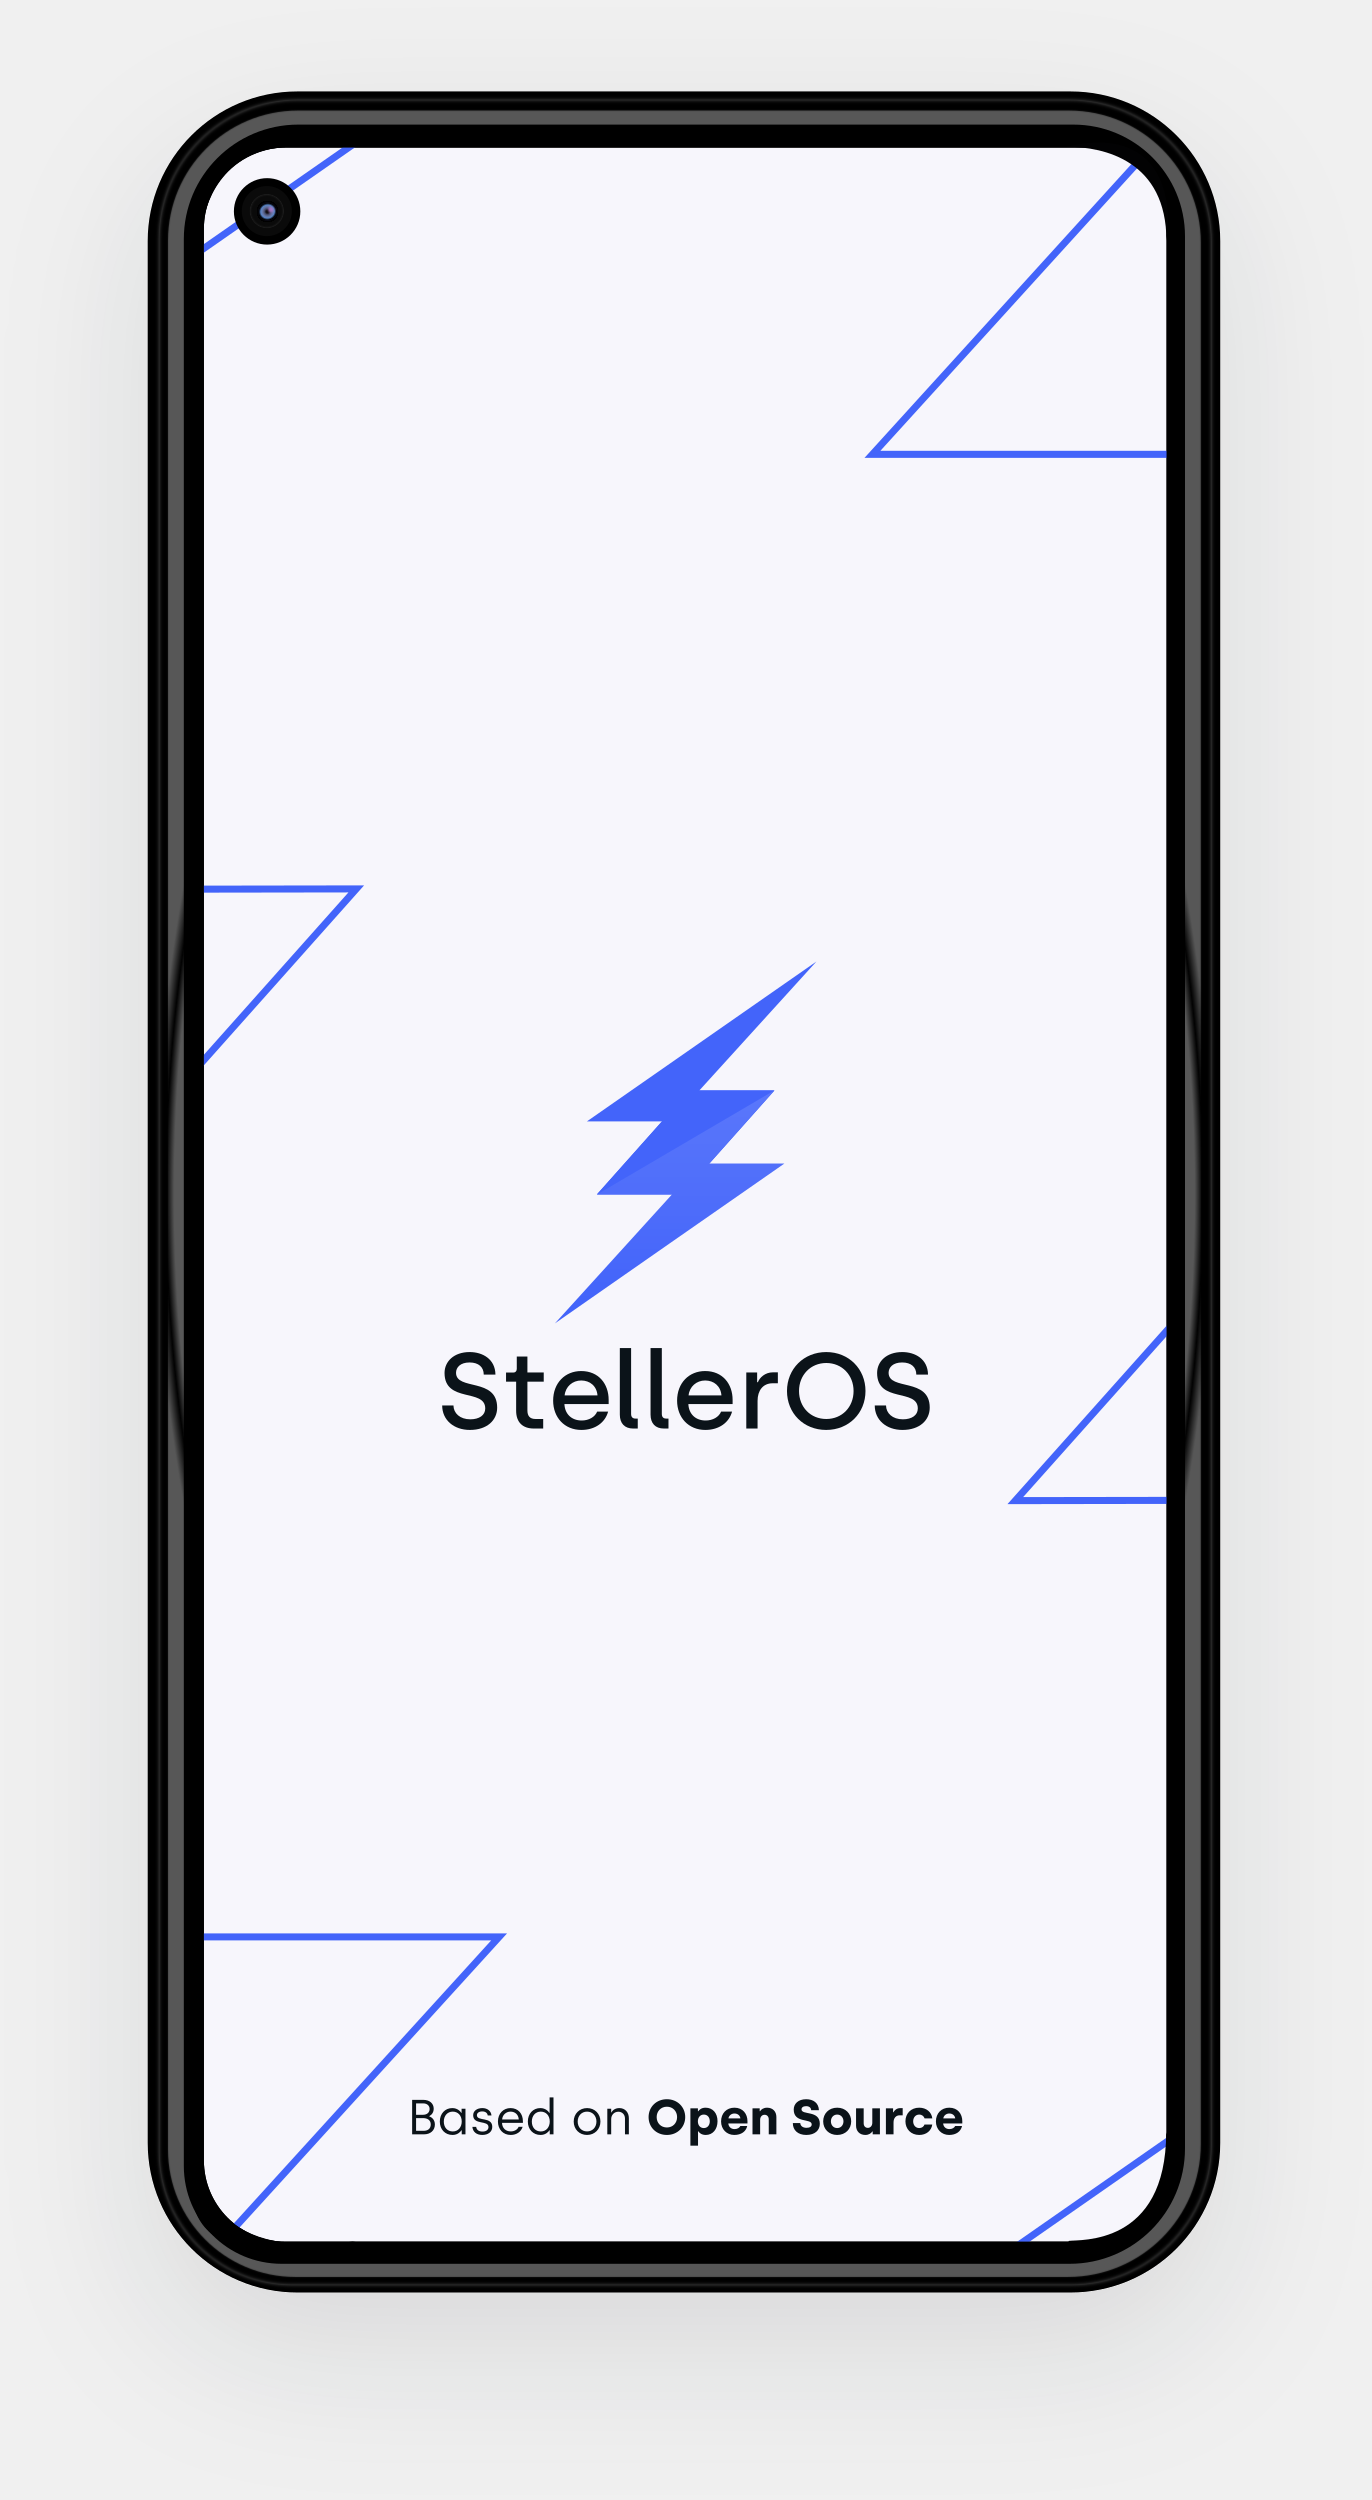
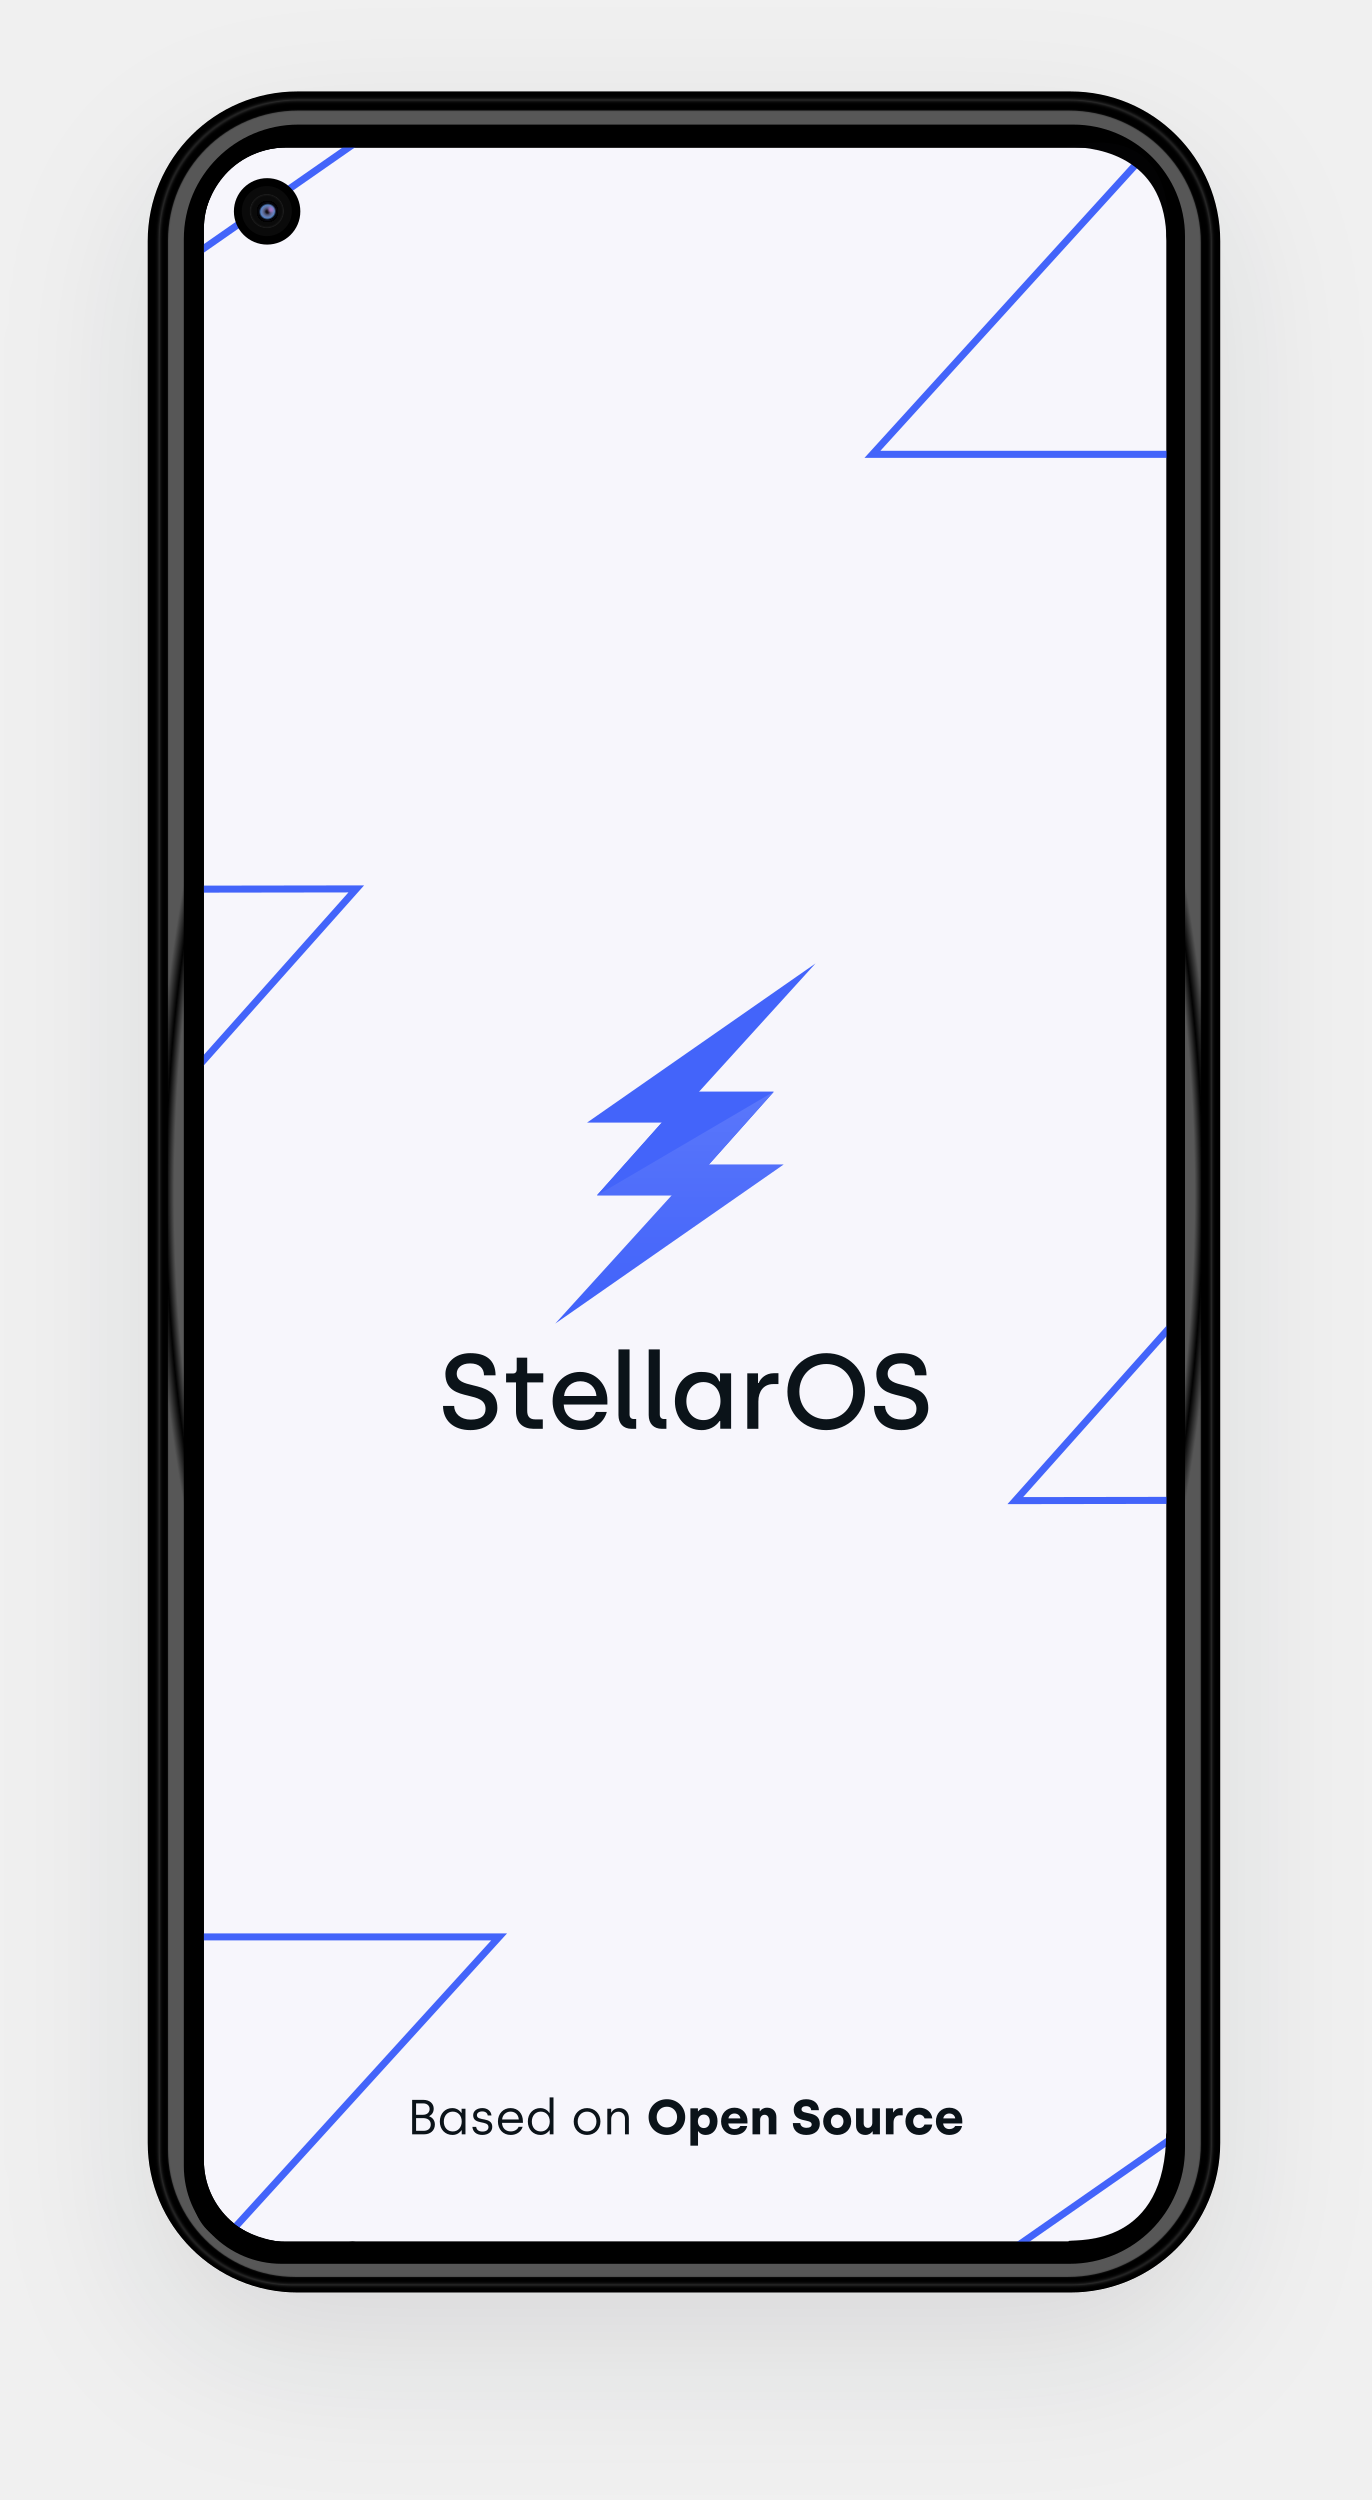
<svg xmlns="http://www.w3.org/2000/svg" width="390" height="711" viewBox="0 0 390 711" fill="none">
  <g filter="url(#filter0_d_707_1977)">
    <rect x="42" y="26" width="305.043" height="626" rx="42.584" fill="black" />
    <g filter="url(#filter1_f_707_1977)">
      <path d="M45.289 67.816C45.289 46.069 62.918 28.441 84.664 28.441H304.085C326.411 28.441 344.51 46.539 344.51 68.866V609.92C344.51 631.956 326.646 649.82 304.61 649.82H83.089C62.213 649.82 45.289 632.896 45.289 612.02V67.816Z" stroke="white" stroke-opacity="0.5" stroke-width="0.263" />
    </g>
    <g filter="url(#filter2_f_707_1977)">
      <path d="M47.535 67.951C47.535 47.509 64.106 30.938 84.548 30.938H304.223C324.954 30.938 341.76 47.744 341.76 68.476V610.272C341.76 631.148 324.837 648.072 303.961 648.072H83.76C63.754 648.072 47.535 631.853 47.535 611.847V67.951Z" fill="black" />
      <path d="M47.535 67.951C47.535 47.509 64.106 30.938 84.548 30.938H304.223C324.954 30.938 341.76 47.744 341.76 68.476V610.272C341.76 631.148 324.837 648.072 303.961 648.072H83.76C63.754 648.072 47.535 631.853 47.535 611.847V67.951Z" fill="url(#paint0_angular_707_1977)" />
    </g>
    <g filter="url(#filter3_f_707_1977)">
      <path d="M47.783 68.45C47.783 48.009 64.354 31.438 84.796 31.438H303.972C324.703 31.438 341.509 48.244 341.509 68.975V609.772C341.509 630.649 324.585 647.572 303.709 647.572H84.008C64.002 647.572 47.783 631.354 47.783 611.347V68.45Z" fill="url(#paint1_angular_707_1977)" />
    </g>
    <path d="M52.279 67.984C52.279 50.007 66.852 35.434 84.829 35.434H305.251C322.793 35.434 337.013 49.654 337.013 67.196V611.013C337.013 629.135 322.323 643.826 304.201 643.826H80.104C64.737 643.826 52.279 631.368 52.279 616.001V67.984Z" fill="black" />
    <mask id="mask0_707_1977" style="mask-type:alpha" maskUnits="userSpaceOnUse" x="57" y="41" width="275" height="597">
      <rect x="57.986" y="41.987" width="273.781" height="595.524" rx="23.1" fill="#D9D9D9" />
    </mask>
    <g mask="url(#mask0_707_1977)">
      <rect x="57.986" y="41.987" width="273.781" height="595.524" rx="23.1" fill="#F7F6FC" />
-       <path d="M133.635 406.675C129.054 406.675 125.756 403.838 125.756 399.719H128.962C128.993 401.916 130.795 403.655 133.757 403.655C136.292 403.655 138.002 402.495 138.002 400.573C138.002 394.807 126.428 399.078 126.428 390.475C126.428 387.241 129.054 384.525 133.574 384.525C137.208 384.525 140.842 386.478 140.903 390.932H137.575C137.575 388.827 136.139 387.485 133.543 387.485C130.917 387.485 129.695 388.888 129.695 390.414C129.695 395.57 141.392 391.695 141.392 400.329C141.392 403.899 138.552 406.675 133.635 406.675Z" fill="#0B1319" />
-       <path d="M151.828 406.278C148.683 406.278 146.789 404.539 146.789 401.214V392.946H143.918V390.353H146.026C146.575 390.353 146.972 389.956 146.972 389.315V385.807H149.996V390.322H154.638V392.946H149.996V401.122C149.996 402.648 150.637 403.563 152.317 403.563H154.485V406.278H151.828Z" fill="#0B1319" />
-       <path d="M165.345 406.675C160.551 406.675 157.313 403.136 157.313 398.346C157.313 393.281 160.734 389.925 165.284 389.925C170.262 389.925 173.102 393.587 173.102 398.132V399.322H160.52C160.642 402.099 162.505 403.99 165.437 403.99C167.453 403.99 169.193 403.014 169.835 401.458H172.95C172.125 404.539 169.285 406.675 165.345 406.675ZM160.581 396.851H169.926C169.712 394.166 167.758 392.61 165.284 392.61C162.841 392.61 160.825 394.349 160.581 396.851Z" fill="#0B1319" />
-       <path d="M180.065 406.278C177.652 406.278 176.278 404.814 176.278 402.312V383.397H179.485V402.129C179.485 402.983 179.912 403.441 180.706 403.441H181.378V406.278H180.065Z" fill="#0B1319" />
-       <path d="M188.803 406.278C186.39 406.278 185.016 404.814 185.016 402.312V383.397H188.223V402.129C188.223 402.983 188.65 403.441 189.444 403.441H190.116V406.278H188.803Z" fill="#0B1319" />
-       <path d="M200.597 406.675C195.802 406.675 192.565 403.136 192.565 398.346C192.565 393.281 195.985 389.925 200.536 389.925C205.514 389.925 208.354 393.587 208.354 398.132V399.322H195.772C195.894 402.099 197.757 403.99 200.688 403.99C202.704 403.99 204.445 403.014 205.086 401.458H208.201C207.376 404.539 204.536 406.675 200.597 406.675ZM195.833 396.851H205.178C204.964 394.166 203.009 392.61 200.536 392.61C198.093 392.61 196.077 394.349 195.833 396.851Z" fill="#0B1319" />
-       <path d="M212.245 406.278V390.322H215.33V393.098H215.543C216.032 391.817 217.559 390.292 219.819 390.292H221.224V393.404H219.727C217.009 393.404 215.452 395.448 215.452 398.407V406.278H212.245Z" fill="#0B1319" />
-       <path d="M234.968 406.675C228.554 406.675 223.821 401.946 223.821 395.6C223.821 389.315 228.585 384.525 234.998 384.525C241.442 384.525 246.145 389.376 246.145 395.6C246.145 401.885 241.411 406.675 234.968 406.675ZM234.998 403.563C239.487 403.563 242.755 400.177 242.755 395.6C242.755 391.085 239.487 387.637 234.998 387.637C230.509 387.637 227.241 391.085 227.241 395.6C227.241 400.177 230.509 403.563 234.998 403.563Z" fill="#0B1319" />
-       <path d="M256.657 406.675C252.076 406.675 248.778 403.838 248.778 399.719H251.985C252.015 401.916 253.817 403.655 256.779 403.655C259.314 403.655 261.024 402.495 261.024 400.573C261.024 394.807 249.45 399.078 249.45 390.475C249.45 387.241 252.076 384.525 256.596 384.525C260.23 384.525 263.864 386.478 263.926 390.932H260.597C260.597 388.827 259.161 387.485 256.566 387.485C253.939 387.485 252.718 388.888 252.718 390.414C252.718 395.57 264.414 391.695 264.414 400.329C264.414 403.899 261.574 406.675 256.657 406.675Z" fill="#0B1319" />
-       <path d="M220.218 310.12L201.696 330.902H223.085C223.085 330.868 157.805 376.379 157.805 376.379L191.137 339.674H169.748L196.096 310.086H220.184L220.218 310.12Z" fill="#4364FA" />
-       <path d="M169.782 339.707L188.303 318.925H166.914L232.195 273.448L198.863 310.154H220.252L193.904 339.741H169.782V339.707Z" fill="#4364FA" />
-       <path opacity="0.2" d="M157.805 376.379L223.085 330.868L201.696 330.902L220.218 310.12L169.781 339.707H191.137L157.805 376.379Z" fill="url(#paint2_linear_707_1977)" />
+       <path fill-rule="evenodd" clip-rule="evenodd" d="M175.894 402.43V383.762H179.05V402.262C179.05 403.102 179.487 403.572 180.259 403.572H180.93V406.359H179.621C177.237 406.325 175.894 404.881 175.894 402.43ZM126 399.845H129.156C129.19 402.027 130.969 403.74 133.89 403.74C136.812 403.74 138.088 402.598 138.088 400.684C138.088 398.113 135.771 397.558 133.225 396.949C130.119 396.205 126.672 395.38 126.672 390.712C126.672 387.757 129.257 384.836 133.723 384.836C138.188 384.836 140.908 386.75 140.942 391.148H137.651C137.651 389.067 136.241 387.757 133.689 387.757C131.137 387.757 129.895 389.134 129.895 390.645C129.895 392.871 132.092 393.398 134.57 393.992C137.773 394.76 141.445 395.64 141.445 400.449C141.445 403.74 138.658 406.728 133.79 406.728C128.921 406.728 126 403.941 126 399.845ZM146.751 401.322V393.163H143.931V390.611H146.012C146.549 390.611 146.952 390.208 146.952 389.57V386.112H149.941V390.578H154.507V393.163H149.941V401.255C149.941 402.766 150.579 403.672 152.224 403.672H154.373V406.359H151.754C148.631 406.325 146.751 404.613 146.751 401.322ZM165.017 390.175C160.552 390.175 157.16 393.499 157.16 398.502C157.16 403.236 160.35 406.694 165.085 406.694C168.946 406.694 171.766 404.613 172.572 401.557H169.483C168.845 403.068 168.039 404.042 165.152 404.042C162.264 404.042 160.451 402.195 160.317 399.442H172.74V398.267C172.74 393.801 169.483 390.175 165.017 390.175ZM165.051 392.827C167.468 392.827 169.416 394.372 169.617 397.024H160.417C160.652 394.54 162.633 392.827 165.051 392.827ZM184.49 383.762V402.43C184.49 404.881 185.867 406.325 188.217 406.359H189.527V403.572H188.855C188.083 403.572 187.646 403.102 187.646 402.262V383.762H184.49ZM191.945 398.502C191.945 393.633 195.034 390.175 199.433 390.175C203.236 390.175 203.927 391.58 204.369 392.482C204.439 392.623 204.502 392.752 204.57 392.861H204.772V390.578H207.928V406.325H204.839V404.109H204.671C204.234 404.713 202.723 406.728 199.567 406.728C195.068 406.728 191.945 403.37 191.945 398.502ZM204.906 398.468C204.906 395.077 202.791 393.062 200.037 393.062C197.284 393.062 195.202 395.278 195.202 398.468C195.202 401.658 197.183 403.874 200.071 403.874C202.958 403.874 204.906 401.456 204.906 398.468ZM215.581 390.578H212.525V406.359H215.681V398.569C215.681 395.648 217.226 393.633 219.912 393.633H221.389V390.544H220.013C217.763 390.544 216.252 392.055 215.782 393.331H215.581V390.578ZM223.943 395.782C223.943 389.57 228.644 384.836 234.99 384.836C241.336 384.836 246.003 389.637 246.003 395.782C246.003 401.926 241.336 406.728 234.956 406.728C228.577 406.728 223.943 402.061 223.943 395.782ZM242.645 395.782C242.645 391.316 239.422 387.925 234.99 387.925C230.558 387.925 227.334 391.316 227.334 395.782C227.334 400.248 230.558 403.639 234.99 403.639C239.422 403.639 242.645 400.315 242.645 395.782ZM251.711 399.845H248.555C248.555 403.941 251.476 406.728 256.344 406.728C261.213 406.728 264 403.74 264 400.449C264 395.64 260.328 394.76 257.125 393.992C254.647 393.398 252.449 392.871 252.449 390.645C252.449 389.134 253.692 387.757 256.244 387.757C258.795 387.757 260.206 389.067 260.206 391.148H263.496C263.462 386.75 260.743 384.836 256.277 384.836C251.811 384.836 249.226 387.757 249.226 390.712C249.226 395.38 252.674 396.205 255.78 396.949C258.326 397.558 260.642 398.113 260.642 400.684C260.642 402.598 259.366 403.74 256.445 403.74C253.524 403.74 251.744 402.027 251.711 399.845Z" fill="#0B1319" />
+       <path d="M220.013 310.498L201.58 331.181H222.867C222.867 331.147 157.896 376.442 157.896 376.442L191.07 339.911H169.783L196.006 310.464H219.979L220.013 310.498Z" fill="#4364FA" />
+       <path d="M169.817 339.944L188.25 319.261H166.963L231.933 274L198.76 310.531H220.047L193.824 339.978H169.817V339.944Z" fill="#4364FA" />
+       <path opacity="0.2" d="M157.896 376.442L222.867 331.147L201.58 331.181L220.013 310.498L169.816 339.944H191.07L157.896 376.442Z" fill="url(#paint2_linear_707_1977)" />
      <path d="M290.984 426.774L594.242 426.296L-331.155 1071.03L140.43 552.524L141.952 550.851H139.69H-164.048L99.835 254.472L101.32 252.804L99.087 252.807L-204.172 253.285L721.241 -391.462L249.64 127.541L248.12 129.213H250.38H554.117L290.236 425.109L288.748 426.778L290.984 426.774Z" stroke="#4364FA" stroke-width="2" />
      <path d="M117.213 607V597.2H120.377C122.239 597.2 123.345 598.278 123.345 599.706C123.345 600.672 122.882 601.4 122.099 601.82V601.904C122.757 602.128 123.681 602.828 123.681 604.214C123.681 605.978 122.309 607 120.657 607H117.213ZM118.333 601.442H120.335C121.441 601.442 122.183 600.784 122.183 599.79C122.183 598.824 121.427 598.208 120.377 598.208H118.333V601.442ZM118.333 606.006H120.461C121.623 606.006 122.505 605.446 122.505 604.186C122.505 602.898 121.469 602.394 120.335 602.394H118.333V606.006ZM128.711 607.182C126.569 607.182 125.085 605.6 125.085 603.374C125.085 601.134 126.569 599.538 128.627 599.538C130.153 599.538 130.965 600.518 131.189 600.896H131.273V599.72H132.379V607H131.315V605.852H131.231C131.049 606.118 130.293 607.182 128.711 607.182ZM128.781 606.188C130.363 606.188 131.315 604.9 131.315 603.374C131.315 601.582 130.195 600.546 128.753 600.546C127.255 600.546 126.219 601.722 126.219 603.374C126.219 605.082 127.255 606.188 128.781 606.188ZM137.172 607.182C135.45 607.182 134.47 606.244 134.344 604.886H135.422C135.548 605.754 136.164 606.216 137.228 606.216C138.32 606.216 138.922 605.684 138.922 604.942C138.922 602.898 134.568 604.452 134.568 601.568C134.568 600.336 135.674 599.538 137.2 599.538C138.544 599.538 139.664 600.322 139.776 601.638H138.712C138.614 600.952 138.096 600.49 137.13 600.49C136.22 600.49 135.632 600.938 135.632 601.568C135.632 603.416 140 601.876 140 604.886C140 606.258 138.866 607.182 137.172 607.182ZM145.254 607.182C143.028 607.182 141.614 605.544 141.614 603.36C141.614 601.036 143.196 599.538 145.184 599.538C147.396 599.538 148.712 601.162 148.712 603.262V603.752H142.776C142.832 605.208 143.77 606.174 145.268 606.174C146.234 606.174 147.158 605.712 147.494 604.858H148.642C148.236 606.216 146.962 607.182 145.254 607.182ZM142.804 602.772H147.536C147.438 601.316 146.416 600.546 145.184 600.546C143.966 600.546 142.916 601.428 142.804 602.772ZM153.744 607.182C151.602 607.182 150.118 605.6 150.118 603.374C150.118 601.134 151.602 599.538 153.66 599.538C155.186 599.538 155.998 600.518 156.222 600.896H156.306V596.5H157.412V607H156.348V605.852H156.264C156.082 606.118 155.326 607.182 153.744 607.182ZM153.814 606.188C155.396 606.188 156.348 604.9 156.348 603.374C156.348 601.582 155.228 600.546 153.786 600.546C152.288 600.546 151.252 601.722 151.252 603.374C151.252 605.082 152.288 606.188 153.814 606.188ZM166.955 607.182C164.771 607.182 163.161 605.572 163.161 603.36C163.161 601.162 164.799 599.538 166.969 599.538C169.167 599.538 170.763 601.176 170.763 603.36C170.763 605.544 169.139 607.182 166.955 607.182ZM166.955 606.174C168.523 606.174 169.629 604.984 169.629 603.36C169.629 601.75 168.523 600.546 166.955 600.546C165.387 600.546 164.295 601.764 164.295 603.36C164.295 604.998 165.401 606.174 166.955 606.174ZM172.717 607V599.72H173.823V600.784H173.907C174.215 600.126 174.999 599.538 176.133 599.538C177.827 599.538 178.849 600.812 178.849 602.422V607H177.743V602.492C177.743 601.33 176.889 600.574 175.867 600.574C174.719 600.574 173.823 601.456 173.823 602.66V607H172.717ZM189.666 607.182C186.656 607.182 184.458 604.998 184.458 602.1C184.458 599.216 186.67 597.018 189.666 597.018C192.662 597.018 194.874 599.244 194.874 602.1C194.874 604.97 192.648 607.182 189.666 607.182ZM189.666 605.054C191.36 605.054 192.564 603.794 192.564 602.1C192.564 600.434 191.36 599.146 189.666 599.146C187.958 599.146 186.754 600.434 186.754 602.1C186.754 603.794 187.958 605.054 189.666 605.054ZM196.348 610.22V599.608H198.49V600.434H198.602C198.812 600.098 199.428 599.426 200.66 599.426C202.676 599.426 204.062 600.938 204.062 603.262C204.062 605.586 202.704 607.182 200.716 607.182C199.512 607.182 198.868 606.566 198.63 606.16H198.518V610.22H196.348ZM200.17 605.222C201.178 605.222 201.864 604.438 201.864 603.304C201.864 602.142 201.178 601.386 200.17 601.386C199.134 601.386 198.476 602.198 198.476 603.304C198.476 604.48 199.176 605.222 200.17 605.222ZM208.826 607.182C206.684 607.182 205.074 605.572 205.074 603.346C205.074 601.036 206.614 599.426 208.868 599.426C211.304 599.426 212.578 601.218 212.578 603.276V603.906H207.132C207.202 604.844 207.888 605.516 208.91 605.516C209.764 605.516 210.338 605.096 210.548 604.634H212.508C212.172 606.188 210.828 607.182 208.826 607.182ZM207.174 602.464H210.562C210.478 601.68 209.834 601.078 208.868 601.078C207.944 601.078 207.272 601.736 207.174 602.464ZM214.012 607V599.608H216.056V600.42H216.168C216.462 599.916 217.162 599.426 218.156 599.426C219.794 599.426 220.802 600.532 220.802 602.072V607H218.632V602.744C218.632 601.988 218.184 601.442 217.442 601.442C216.686 601.442 216.182 602.072 216.182 602.856V607H214.012ZM229.306 607.182C226.926 607.182 225.47 605.824 225.484 603.808H227.598C227.64 604.578 228.256 605.152 229.376 605.152C230.3 605.152 230.846 604.802 230.846 604.186C230.846 602.366 225.736 603.99 225.736 599.958C225.736 598.32 227.01 597.018 229.264 597.018C231.308 597.018 232.82 598.068 232.904 600.14H230.692C230.678 599.468 230.174 598.992 229.264 598.992C228.396 598.992 227.948 599.384 227.948 599.902C227.948 601.638 233.156 600.056 233.156 604.018C233.156 605.838 231.77 607.182 229.306 607.182ZM238.089 607.182C235.723 607.182 234.113 605.488 234.113 603.304C234.113 601.12 235.709 599.426 238.103 599.426C240.469 599.426 242.079 601.12 242.079 603.304C242.079 605.488 240.469 607.182 238.089 607.182ZM238.089 605.222C239.125 605.222 239.881 604.424 239.881 603.304C239.881 602.184 239.125 601.386 238.089 601.386C237.067 601.386 236.311 602.184 236.311 603.304C236.311 604.438 237.067 605.222 238.089 605.222ZM246.106 607.182C244.468 607.182 243.46 606.076 243.46 604.536V599.608H245.63V603.864C245.63 604.634 246.078 605.166 246.82 605.166C247.576 605.166 248.08 604.536 248.08 603.752V599.608H250.25V607H248.192V606.188H248.08C247.8 606.678 247.1 607.182 246.106 607.182ZM251.951 607V599.608H253.995V600.728H254.107C254.359 600.182 255.017 599.552 256.011 599.552H256.725V601.596H255.871C254.807 601.596 254.121 602.366 254.121 603.64V607H251.951ZM261.426 607.182C259.046 607.182 257.506 605.474 257.506 603.304C257.506 601.12 259.032 599.426 261.412 599.426C263.47 599.426 264.94 600.672 265.15 602.478H262.952C262.756 601.848 262.196 601.386 261.426 601.386C260.362 601.386 259.704 602.24 259.704 603.304C259.704 604.382 260.39 605.222 261.44 605.222C262.168 605.222 262.742 604.802 262.924 604.214H265.136C264.898 605.964 263.456 607.182 261.426 607.182ZM269.926 607.182C267.784 607.182 266.174 605.572 266.174 603.346C266.174 601.036 267.714 599.426 269.968 599.426C272.404 599.426 273.678 601.218 273.678 603.276V603.906H268.232C268.302 604.844 268.988 605.516 270.01 605.516C270.864 605.516 271.438 605.096 271.648 604.634H273.608C273.272 606.188 271.928 607.182 269.926 607.182ZM268.274 602.464H271.662C271.578 601.68 270.934 601.078 269.968 601.078C269.044 601.078 268.372 601.736 268.274 602.464Z" fill="#0B1319" />
    </g>
    <ellipse cx="75.967" cy="60.115" rx="9.447" ry="9.447" fill="black" />
    <ellipse cx="75.886" cy="60.034" rx="7.118" ry="7.118" fill="#0A0A0A" />
    <ellipse cx="75.886" cy="60.034" rx="7.118" ry="7.118" fill="url(#paint3_radial_707_1977)" />
    <g filter="url(#filter4_i_707_1977)">
      <ellipse cx="2.943" cy="2.944" rx="2.943" ry="2.944" transform="matrix(-0.323348 -0.94628 0.946293 -0.32331 74.2617 63.9052)" fill="black" />
      <ellipse cx="2.943" cy="2.944" rx="2.943" ry="2.944" transform="matrix(-0.323348 -0.94628 0.946293 -0.32331 74.2617 63.9052)" fill="url(#paint4_angular_707_1977)" />
      <ellipse cx="2.943" cy="2.944" rx="2.943" ry="2.944" transform="matrix(-0.323348 -0.94628 0.946293 -0.32331 74.2617 63.9052)" fill="url(#paint5_radial_707_1977)" />
    </g>
    <g filter="url(#filter5_f_707_1977)">
      <ellipse cx="77.011" cy="59.659" rx="0.749" ry="0.749" fill="#BA7FD6" />
    </g>
    <path d="M57.485 608.918C57.235 618.533 57.485 643.383 101.194 637.389C77.092 644.008 44.597 642.784 57.485 608.918Z" fill="black" />
    <path d="M331.665 606.42C331.665 638.888 307.001 636.882 304.004 637.307C301.381 639.804 343.904 641.135 331.665 606.42Z" fill="black" />
    <path d="M57.484 65.96C57.733 58.343 62.929 42.843 81.711 41.745C72.969 40.87 55.885 44.482 57.484 65.96Z" fill="black" />
    <path d="M303.256 41.734C314.246 41.734 331.729 45.855 331.729 68.458C333.603 56.844 330.53 35.241 303.256 41.734Z" fill="#020203" />
  </g>
  <defs>
    <filter id="filter0_d_707_1977" x="4.19617e-05" y="0.8" width="389.043" height="710" filterUnits="userSpaceOnUse" color-interpolation-filters="sRGB">
      <feFlood flood-opacity="0" result="BackgroundImageFix" />
      <feColorMatrix in="SourceAlpha" type="matrix" values="0 0 0 0 0 0 0 0 0 0 0 0 0 0 0 0 0 0 127 0" result="hardAlpha" />
      <feOffset dy="16.8" />
      <feGaussianBlur stdDeviation="21" />
      <feComposite in2="hardAlpha" operator="out" />
      <feColorMatrix type="matrix" values="0 0 0 0 0.043 0 0 0 0 0.075 0 0 0 0 0.098 0 0 0 0.1 0" />
      <feBlend mode="normal" in2="BackgroundImageFix" result="effect1_dropShadow_707_1977" />
      <feBlend mode="normal" in="SourceGraphic" in2="effect1_dropShadow_707_1977" result="shape" />
    </filter>
    <filter id="filter1_f_707_1977" x="44.108" y="27.259" width="301.582" height="623.742" filterUnits="userSpaceOnUse" color-interpolation-filters="sRGB">
      <feFlood flood-opacity="0" result="BackgroundImageFix" />
      <feBlend mode="normal" in="SourceGraphic" in2="BackgroundImageFix" result="shape" />
      <feGaussianBlur stdDeviation="0.525" result="effect1_foregroundBlur_707_1977" />
    </filter>
    <filter id="filter2_f_707_1977" x="47.01" y="30.413" width="295.275" height="618.183" filterUnits="userSpaceOnUse" color-interpolation-filters="sRGB">
      <feFlood flood-opacity="0" result="BackgroundImageFix" />
      <feBlend mode="normal" in="SourceGraphic" in2="BackgroundImageFix" result="shape" />
      <feGaussianBlur stdDeviation="0.263" result="effect1_foregroundBlur_707_1977" />
    </filter>
    <filter id="filter3_f_707_1977" x="47.258" y="30.913" width="294.777" height="617.184" filterUnits="userSpaceOnUse" color-interpolation-filters="sRGB">
      <feFlood flood-opacity="0" result="BackgroundImageFix" />
      <feBlend mode="normal" in="SourceGraphic" in2="BackgroundImageFix" result="shape" />
      <feGaussianBlur stdDeviation="0.263" result="effect1_foregroundBlur_707_1977" />
    </filter>
    <filter id="filter4_i_707_1977" x="73.15" y="57.224" width="5.889" height="5.888" filterUnits="userSpaceOnUse" color-interpolation-filters="sRGB">
      <feFlood flood-opacity="0" result="BackgroundImageFix" />
      <feBlend mode="normal" in="SourceGraphic" in2="BackgroundImageFix" result="shape" />
      <feColorMatrix in="SourceAlpha" type="matrix" values="0 0 0 0 0 0 0 0 0 0 0 0 0 0 0 0 0 0 127 0" result="hardAlpha" />
      <feMorphology radius="0.263" operator="erode" in="SourceAlpha" result="effect1_innerShadow_707_1977" />
      <feOffset />
      <feGaussianBlur stdDeviation="0.394" />
      <feComposite in2="hardAlpha" operator="arithmetic" k2="-1" k3="1" />
      <feColorMatrix type="matrix" values="0 0 0 0 0 0 0 0 0 0 0 0 0 0 0 0 0 0 1 0" />
      <feBlend mode="normal" in2="shape" result="effect1_innerShadow_707_1977" />
    </filter>
    <filter id="filter5_f_707_1977" x="75.212" y="57.86" width="3.598" height="3.599" filterUnits="userSpaceOnUse" color-interpolation-filters="sRGB">
      <feFlood flood-opacity="0" result="BackgroundImageFix" />
      <feBlend mode="normal" in="SourceGraphic" in2="BackgroundImageFix" result="shape" />
      <feGaussianBlur stdDeviation="0.525" result="effect1_foregroundBlur_707_1977" />
    </filter>
    <radialGradient id="paint0_angular_707_1977" cx="0" cy="0" r="1" gradientUnits="userSpaceOnUse" gradientTransform="translate(194.648 339.505) rotate(90) scale(308.567 147.113)">
      <stop offset="0.004" />
      <stop offset="0.086" />
      <stop offset="0.143" />
      <stop offset="0.552" stop-color="#898686" />
      <stop offset="0.597" />
      <stop offset="0.622" />
      <stop offset="0.635" />
      <stop offset="0.644" stop-color="#898686" />
      <stop offset="0.87" stop-color="#1C1C1C" />
      <stop offset="0.875" />
    </radialGradient>
    <radialGradient id="paint1_angular_707_1977" cx="0" cy="0" r="1" gradientUnits="userSpaceOnUse" gradientTransform="translate(194.646 339.505) rotate(90) scale(308.067 165.742)">
      <stop offset="0" stop-color="#4A4A4A" />
      <stop offset="0.09" stop-color="#404040" />
      <stop offset="0.112" />
      <stop offset="0.137" stop-color="#404040" />
      <stop offset="0.405" stop-color="#848484" />
      <stop offset="0.596" stop-color="#5E5E5E" />
      <stop offset="0.608" />
      <stop offset="0.615" />
      <stop offset="0.626" stop-color="#535353" />
      <stop offset="0.872" stop-color="#585858" />
      <stop offset="0.886" />
      <stop offset="0.903" stop-color="#575757" />
    </radialGradient>
-     <linearGradient id="paint2_linear_707_1977" x1="190.445" y1="273.583" x2="190.445" y2="376.379" gradientUnits="userSpaceOnUse">
+     <linearGradient id="paint2_linear_707_1977" x1="190.382" y1="274.134" x2="190.382" y2="376.442" gradientUnits="userSpaceOnUse">
      <stop stop-color="white" />
      <stop offset="0.932" stop-color="white" stop-opacity="0" />
    </linearGradient>
    <radialGradient id="paint3_radial_707_1977" cx="0" cy="0" r="1" gradientUnits="userSpaceOnUse" gradientTransform="translate(75.8859 60.0341) rotate(90) scale(7.11789 7.11836)">
      <stop offset="0.552" stop-opacity="0" />
      <stop offset="0.667" stop-color="#5B5B5B" stop-opacity="0.21" />
      <stop offset="0.708" stop-opacity="0" />
    </radialGradient>
    <radialGradient id="paint4_angular_707_1977" cx="0" cy="0" r="1" gradientUnits="userSpaceOnUse" gradientTransform="translate(2.94343 2.9436) rotate(89.9999) scale(2.94357 2.78295)">
      <stop offset="0.11" stop-opacity="0.718" />
      <stop offset="0.267" stop-color="#6777CA" />
      <stop offset="0.474" stop-color="#6C86CA" />
      <stop offset="0.665" stop-color="#5583C7" />
      <stop offset="0.866" stop-opacity="0.718" />
      <stop offset="1" stop-color="#5351BA" stop-opacity="0" />
    </radialGradient>
    <radialGradient id="paint5_radial_707_1977" cx="0" cy="0" r="1" gradientUnits="userSpaceOnUse" gradientTransform="translate(2.94343 2.94359) rotate(90) scale(2.94359 2.94343)">
      <stop offset="0.052" />
      <stop offset="0.672" stop-color="#767676" stop-opacity="0" />
    </radialGradient>
  </defs>
</svg>
